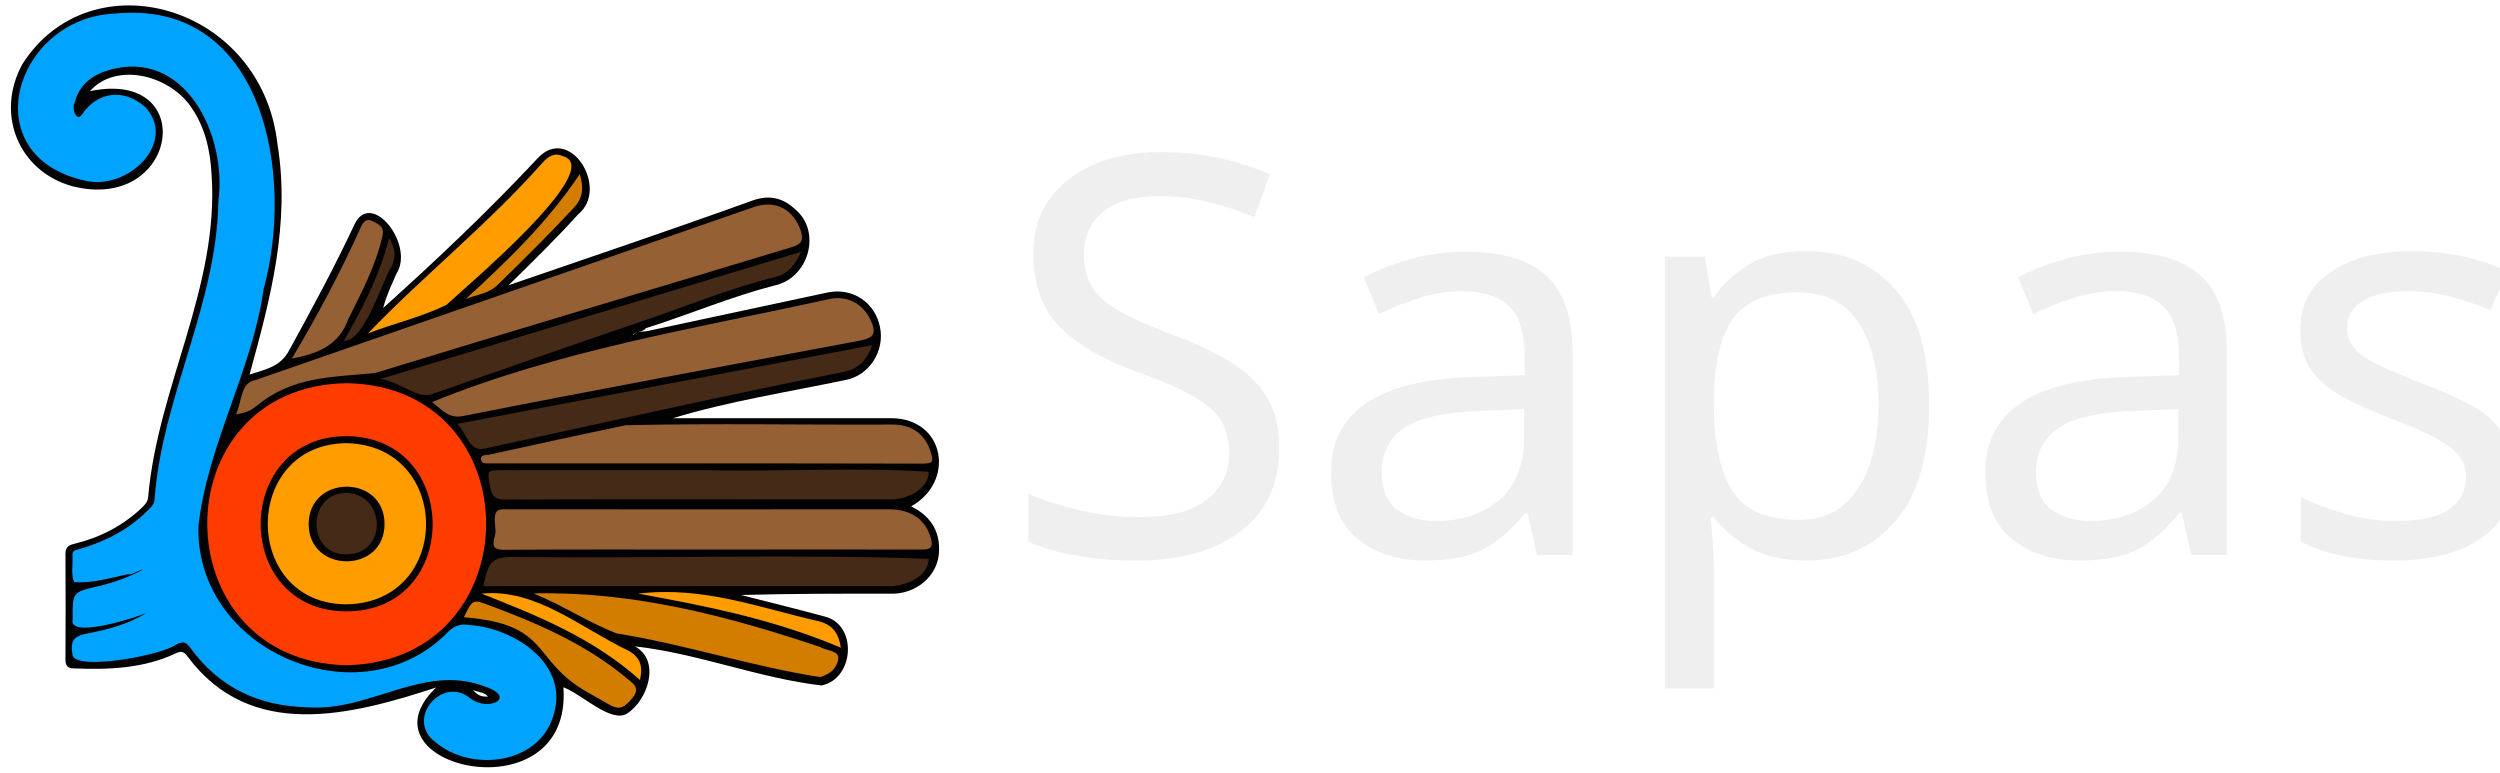
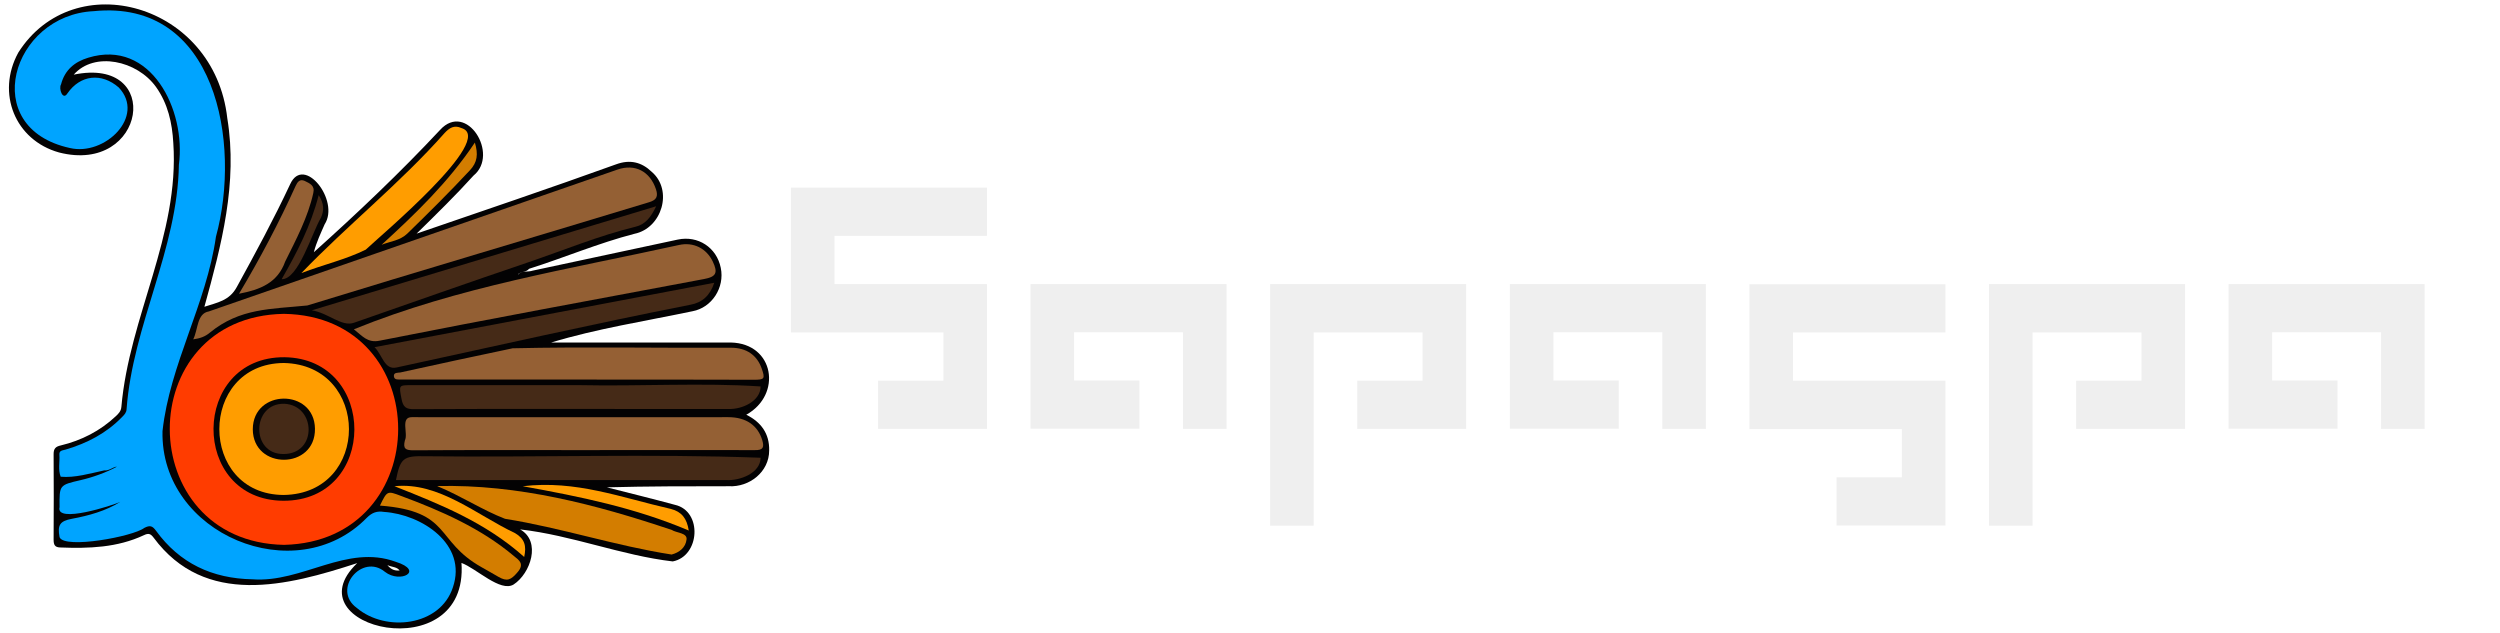
- <svg xmlns="http://www.w3.org/2000/svg" version="1.1" id="Capa_1" x="0px" y="0px" viewBox="0 0 1100 340" style="enable-background:new 0 0 1100 340;" xml:space="preserve">
+ <svg xmlns="http://www.w3.org/2000/svg" version="1.1" id="Capa_1" x="0px" y="0px" viewBox="0 0 1343 340" style="enable-background:new 0 0 1343 340;" xml:space="preserve">
  <style type="text/css">
	.st0{fill:#030203;}
	.st1{fill:#00A4FF;}
	.st2{fill:#FF3C00;}
	.st3{fill:#946034;}
	.st4{fill:#956034;}
	.st5{fill:#452A17;}
	.st6{fill:#D37D00;}
	.st7{fill:#FF9D00;}
	.st8{fill:#F7FAF4;}
	.st9{fill:#050303;}
	.st10{fill:#050404;}
- 	.st11{fill:#EFEFEF;}
- 	.st12{font-family:'Foxlite-Script';}
- 	.st13{font-size:244.817px;}
+ 	.st11{enable-background:new    ;}
+ 	.st12{fill:#EFEFEF;}
</style>
  <g>
    <path class="st0" d="M286.1,145.4c26-5.6,52-11.1,78-16.7c10.8-2.3,20.9,4.2,23.1,15.2c2.2,10.6-4.8,21.4-15.2,23.3   c-25.3,5.3-51.6,9.4-75.9,16.8c32.4,0,64.3,0,96.5,0c23.4,0.5,27.7,28,8.3,38.8c7.9,3.9,12.5,10.1,12.3,19.2   c0,11.5-10.6,19.8-21.7,19.2c-21.8,0-43.6,0-65.5,0.6c12.2,3.1,24.4,6.1,36.6,9.4c14.9,3.4,13.4,27.6-1.2,30.4   c-27.5-3.2-54.3-14.1-82-17.2c11.5,6.4,5.6,23.7-3.5,29.6c-7.1,4.3-19.9-8.6-28-11.6c4.1,57.5-92.5,35-56,0.1   c-37.6,12.3-81.7,23.7-109.4-13.7c-1.6-2.1-2.7-2.5-5.2-1.3c-14.3,6.7-29.5,7.2-45,6.6c-2.9-0.1-3.5-1.5-3.5-4.2   c0.1-15.3,0.1-30.6,0-46c0-2.9,1.1-4,3.8-4.6c11.2-2.7,21.2-7.8,29.6-15.7c1.5-1.4,2.8-2.7,3-5c4.2-48.4,31.3-92.3,27.9-141.8   c-0.6-10.8-2.9-21.1-9.3-30.1c-10.2-14.2-33.1-19.2-44.2-6.6c48.4-10,38.8,53.8-7.9,41.8C8.1,75.3-2.1,50.1,9.8,28.3   C39.7-19,115.2,1.8,122.1,63.5c5.7,34.8-3.1,68-12.3,101.3c6.9-2.3,13.4-3.2,17.4-10.6c10-18.2,19.9-36.5,28.7-55.3   c7.3-15.9,26.8,8.8,18.5,21.6c-2.1,4.8-4.4,9.6-5.8,15c23.4-21,46.3-42.7,67.8-65.7c14.2-15.6,32,13.1,18,24.5   c-9.5,10.5-19.6,20.4-30.6,31.2c36.6-12.6,71.1-24.2,107.1-37.2c7.6-2.8,13.8-1.2,19.2,4c11.6,9.9,5.5,30.3-9.3,33.3   c-19.3,5-37.6,12.8-56.6,18.8c-1.4,1.8-3.9,1.4-5.5,2.6c-0.7,0.3,0.5,0.6,0,0.1C280.9,145.4,283.7,146.2,286.1,145.4z" />
-     <path class="st1" d="M56,252.7c-7.5,1.6-15.8,4.1-23.4,3.4c-1.5-3.8-0.4-7.9-0.7-11.8c-0.2-2.5,1.9-2.3,3.4-2.8   c11.5-3.4,21.9-8.8,30.3-17.5c1.2-1.2,2.3-2.3,2.4-4.2c3.3-45.1,27.4-85.8,28.1-131.3C100,59.1,81.1,20.7,47.4,31   c-7.3,2.2-12.6,6.6-14.6,14.3c-1.4,2.2,0.9,8.9,3.4,4.9c6.9-10,18.3-11.3,27.6-3.2C78.4,62.5,56.2,84,37.5,79.5   C-11.9,68.7,6.3,8.1,50.3,6c65.8-6.7,79.5,70.9,65.7,121.2c-5.1,36-24.8,68.6-28.7,104.4c-1.3,55.3,71.6,85.7,109.8,46.5   c2.8-2.8,5.5-3.7,9.2-3.1c20.2,1.3,44.9,17.4,37,40.5c-6.8,21-36.1,24.2-51.6,11.1c-13.7-9.9,2.8-29.6,15.1-19.4   c8.2,6.4,21.4-0.5,5.8-5.4c-26.4-9.7-50.2,11.4-77,9.4c-21.6-0.4-39.1-8.6-51.8-26.1c-1.9-2.6-3.2-3.1-6.3-1.5   c-5.9,4.6-42.8,11.5-45.5,5c-1.2-6.5,0.1-8.7,6.6-9.9c9.1-1.7,18.2-4.2,26-9.1c-4,1.9-34.9,11.9-32.6,2.8   c-0.1-11.9-0.2-11.8,11.4-14.5c6.5-1.5,13.7-4.1,19.4-7.2C60.8,250.7,58.7,253,56,252.7z" />
+     <path class="st1" d="M56,252.7c-7.5,1.6-15.8,4.1-23.4,3.4c-1.5-3.8-0.4-7.9-0.7-11.8c-0.2-2.5,1.9-2.3,3.4-2.8   c11.5-3.4,21.9-8.8,30.3-17.5c1.2-1.2,2.3-2.3,2.4-4.2c3.3-45.1,27.4-85.8,28.1-131.3c3.9-29.4-15-67.8-48.7-57.5   c-7.3,2.2-12.6,6.6-14.6,14.3c-1.4,2.2,0.9,8.9,3.4,4.9c6.9-10,18.3-11.3,27.6-3.2c14.6,15.5-7.6,37-26.3,32.5   C-11.9,68.7,6.3,8.1,50.3,6c65.8-6.7,79.5,70.9,65.7,121.2c-5.1,36-24.8,68.6-28.7,104.4c-1.3,55.3,71.6,85.7,109.8,46.5   c2.8-2.8,5.5-3.7,9.2-3.1c20.2,1.3,44.9,17.4,37,40.5c-6.8,21-36.1,24.2-51.6,11.1c-13.7-9.9,2.8-29.6,15.1-19.4   c8.2,6.4,21.4-0.5,5.8-5.4c-26.4-9.7-50.2,11.4-77,9.4c-21.6-0.4-39.1-8.6-51.8-26.1c-1.9-2.6-3.2-3.1-6.3-1.5   c-5.9,4.6-42.8,11.5-45.5,5c-1.2-6.5,0.1-8.7,6.6-9.9c9.1-1.7,18.2-4.2,26-9.1c-4,1.9-34.9,11.9-32.6,2.8   c-0.1-11.9-0.2-11.8,11.4-14.5c6.5-1.5,13.7-4.1,19.4-7.2C60.8,250.7,58.7,253,56,252.7z" />
    <path class="st2" d="M152.5,168.6c81.9,1.3,81.8,122.2,0.1,124.1C71.1,291.2,70.4,170,152.5,168.6z" />
    <path class="st3" d="M103.8,182.3c2.7-5.4,1.9-13.9,8.4-15c73.2-25.4,146.3-50.8,219.5-76.2c9.5-3.3,17.5,1,20.7,10.6   c1.2,3.7,0.4,5.7-3.6,6.9c-61.2,18.6-122.6,36.7-183.7,55.5c-19.5,2-36.2,1.3-52.5,14.7C110.2,180.8,107.5,181.8,103.8,182.3z" />
    <path class="st3" d="M313.5,241.8c-30.5,0-61-0.1-91.4,0.1c-4.2,0-5.7-0.8-4.6-5.3c1.9-3.7-2.6-12.6,3.8-12.5   c56.6,0.1,113.3,0,169.9,0c9.6,0,15.9,4.4,18.3,12.4c1.1,3.8,0.5,5.4-4,5.3C374.9,241.7,344.2,241.8,313.5,241.8z" />
    <path class="st3" d="M190.1,176.9c56.3-22.9,115.8-32.3,174.7-45.3c7.7-1.7,14.7,1.8,18.1,8.9c2.9,6.1,1.8,8.2-4.7,9.4   C320.1,160.8,262,171.5,204,183C197.4,184.4,194.6,180.4,190.1,176.9z" />
    <path class="st4" d="M310.5,203.9c-31.6,0-63.2,0-94.9,0c-1.6-0.1-3.8,0.4-4-1.8c-0.2-2.1,2.1-1.8,3.4-2c20.1-4.4,40.2-8.8,60.4-13   c39-0.9,78.2-0.1,117.3-0.3c8.3,0,14,4,16.5,11.2c1.9,5.5,1.5,6-4.2,6C373.4,203.9,342,203.9,310.5,203.9z" />
    <path class="st5" d="M212.7,257.9c2.4-11.7,3.8-13.1,15.9-12.8c59.7,0.7,121-1.4,180,0.8c-0.1,8.3-11.1,12.4-18.4,12   C331,257.9,271.9,257.9,212.7,257.9z" />
    <path class="st5" d="M311.5,206.9c32.1,0.7,65.6-1.4,97.1,0.7c0,7.9-10,12.4-17.2,12.1c-56.3,0.1-112.6-0.2-168.9,0.1   c-4.3,0.1-6-1.1-6.8-5.5c-1.4-7.5-1.7-7.4,5.9-7.4C251.6,206.9,281.5,206.9,311.5,206.9z" />
    <path class="st5" d="M201.2,186.5c61.2-11.6,121.6-23.1,182.5-34.6c-2.2,6.8-6.5,10.7-12.8,11.8c-52.8,10.4-105.2,22.3-157.8,33.7   C206.4,198.9,205.5,190.7,201.2,186.5z" />
    <path class="st6" d="M234.8,261.1c43.7-1,85.3,9.9,126.1,23.6c2.4,1.6,8.5,1.5,7.9,5.2c-0.5,4.2-3.8,6.9-8,8   c-29.8-4.6-59.4-14.4-89.5-19.2C258.9,273.9,248.3,266.7,234.8,261.1z" />
    <path class="st5" d="M352.5,110.8c-2.8,5.9-5.9,9.8-11.1,11c-19.7,4.8-38.5,12.6-57.6,19.1c-31.3,10.6-62.5,21.6-93.7,32.5   c-6.5,2.3-13.8-5.3-22.6-6.7C229.6,147.9,290.5,129.6,352.5,110.8z" />
    <path class="st7" d="M161.9,146.7c24.5-25.5,53.1-48.3,76.9-75.2c2.6-2.8,5.2-4.5,9.1-2.7c18.9,5.7-44,58.2-51.4,65.3   C185.6,139.5,173.8,142.1,161.9,146.7z" />
    <path class="st6" d="M204.1,271.6c3.9-8,3.9-8,11.3-5.2c21.6,8,43,17.4,60.8,32.4c2.8,2.2,5.5,4.2,2,8.4c-3.8,4.5-5.8,5.3-10.4,2.7   c-3-1.7-6-3.5-9.1-5.2C233.4,290.5,242.8,274.6,204.1,271.6z" />
    <path class="st3" d="M128.4,157.8c11.4-19.1,21.5-38.2,30.4-57.9c1-2.2,2.3-3.9,4.9-2.7c2.6,1.3,5.6,2.4,4.6,6.5   c-2.9,13.1-9.2,24.9-15.1,36.8C149.1,152,139.8,155.6,128.4,157.8z" />
    <path class="st7" d="M370,285c-28.7-12.2-58.2-18.2-89.2-23.8c28.6-3.4,52.8,6.1,79.6,12.2C366.2,274.9,369,278.5,370,285z" />
    <path class="st7" d="M281.6,299.2c-20.7-18.5-45.1-28.3-69.7-38c23.8-2.5,44.2,15.5,64.8,25.2C281.9,289.5,282.9,293.2,281.6,299.2   z" />
    <path class="st6" d="M255.1,76.6c1.9,6.3,1.3,10.6-2.6,14.8c-10.9,11.7-22.2,22.9-33.6,34c-4,3.9-9.2,4.2-13.9,6.1   C223.1,114.9,240.8,98,255.1,76.6z" />
    <path class="st5" d="M171.2,104.8c2.9,4.6,3,8.1,1.2,12.2c-4.7,7.7-12,33.2-21.1,33C159.6,135.5,167,121.3,171.2,104.8z" />
    <path class="st8" d="M208.1,303.6c3,1.2,5.1,0.9,6.6,2.9C212.3,306.6,210.4,306.3,208.1,303.6z" />
    <path class="st9" d="M152.2,269c-50.4-0.3-49.8-77.4,0.6-77.1C203,192.6,203,269.2,152.2,269z" />
    <path class="st7" d="M152.4,265.9c-46.1-0.2-46.1-70.5,0-70.9C199,195.9,199.3,265.2,152.4,265.9z" />
    <path class="st10" d="M169.2,230.3c0.3,22.1-33.3,22.3-33.4,0.3C135.9,208.8,168.9,208.6,169.2,230.3z" />
    <path class="st5" d="M152.4,243.9c-17.8,0.3-17.3-27.4,0.3-27C169.8,217.7,170.6,243.8,152.4,243.9z" />
  </g>
-   <text transform="matrix(1 0 0 1 439.9795 244.1792)" class="st11 st12 st13">Sapaspa</text>
+   <g class="st11">
+     <path class="st12" d="M471.7,230.4v-25.9h35.1v-25.9h-81.9v-77.8h105.3v25.9h-81.9v25.9h81.9v77.8H471.7z" />
+     <path class="st12" d="M553.6,230.4v-77.8h105.3v77.8h-23.4v-51.9H577v25.9h35.1v25.9H553.6z" />
+     <path class="st12" d="M682.3,282.3V152.6h105.3v77.8h-58.5v-25.9h35.1v-25.9h-58.5v103.8H682.3z" />
+     <path class="st12" d="M811.1,230.4v-77.8h105.3v77.8H893v-51.9h-58.5v25.9h35.1v25.9H811.1z" />
+     <path class="st12" d="M986.6,282.3v-25.9h35.1v-25.9h-81.9v-77.8h105.3v25.9h-81.9v25.9h81.9v77.8H986.6z" />
+     <path class="st12" d="M1068.5,282.3V152.6h105.3v77.8h-58.5v-25.9h35.1v-25.9h-58.5v103.8H1068.5z" />
+     <path class="st12" d="M1197.2,230.4v-77.8h105.3v77.8h-23.4v-51.9h-58.5v25.9h35.1v25.9H1197.2z" />
+   </g>
</svg>
